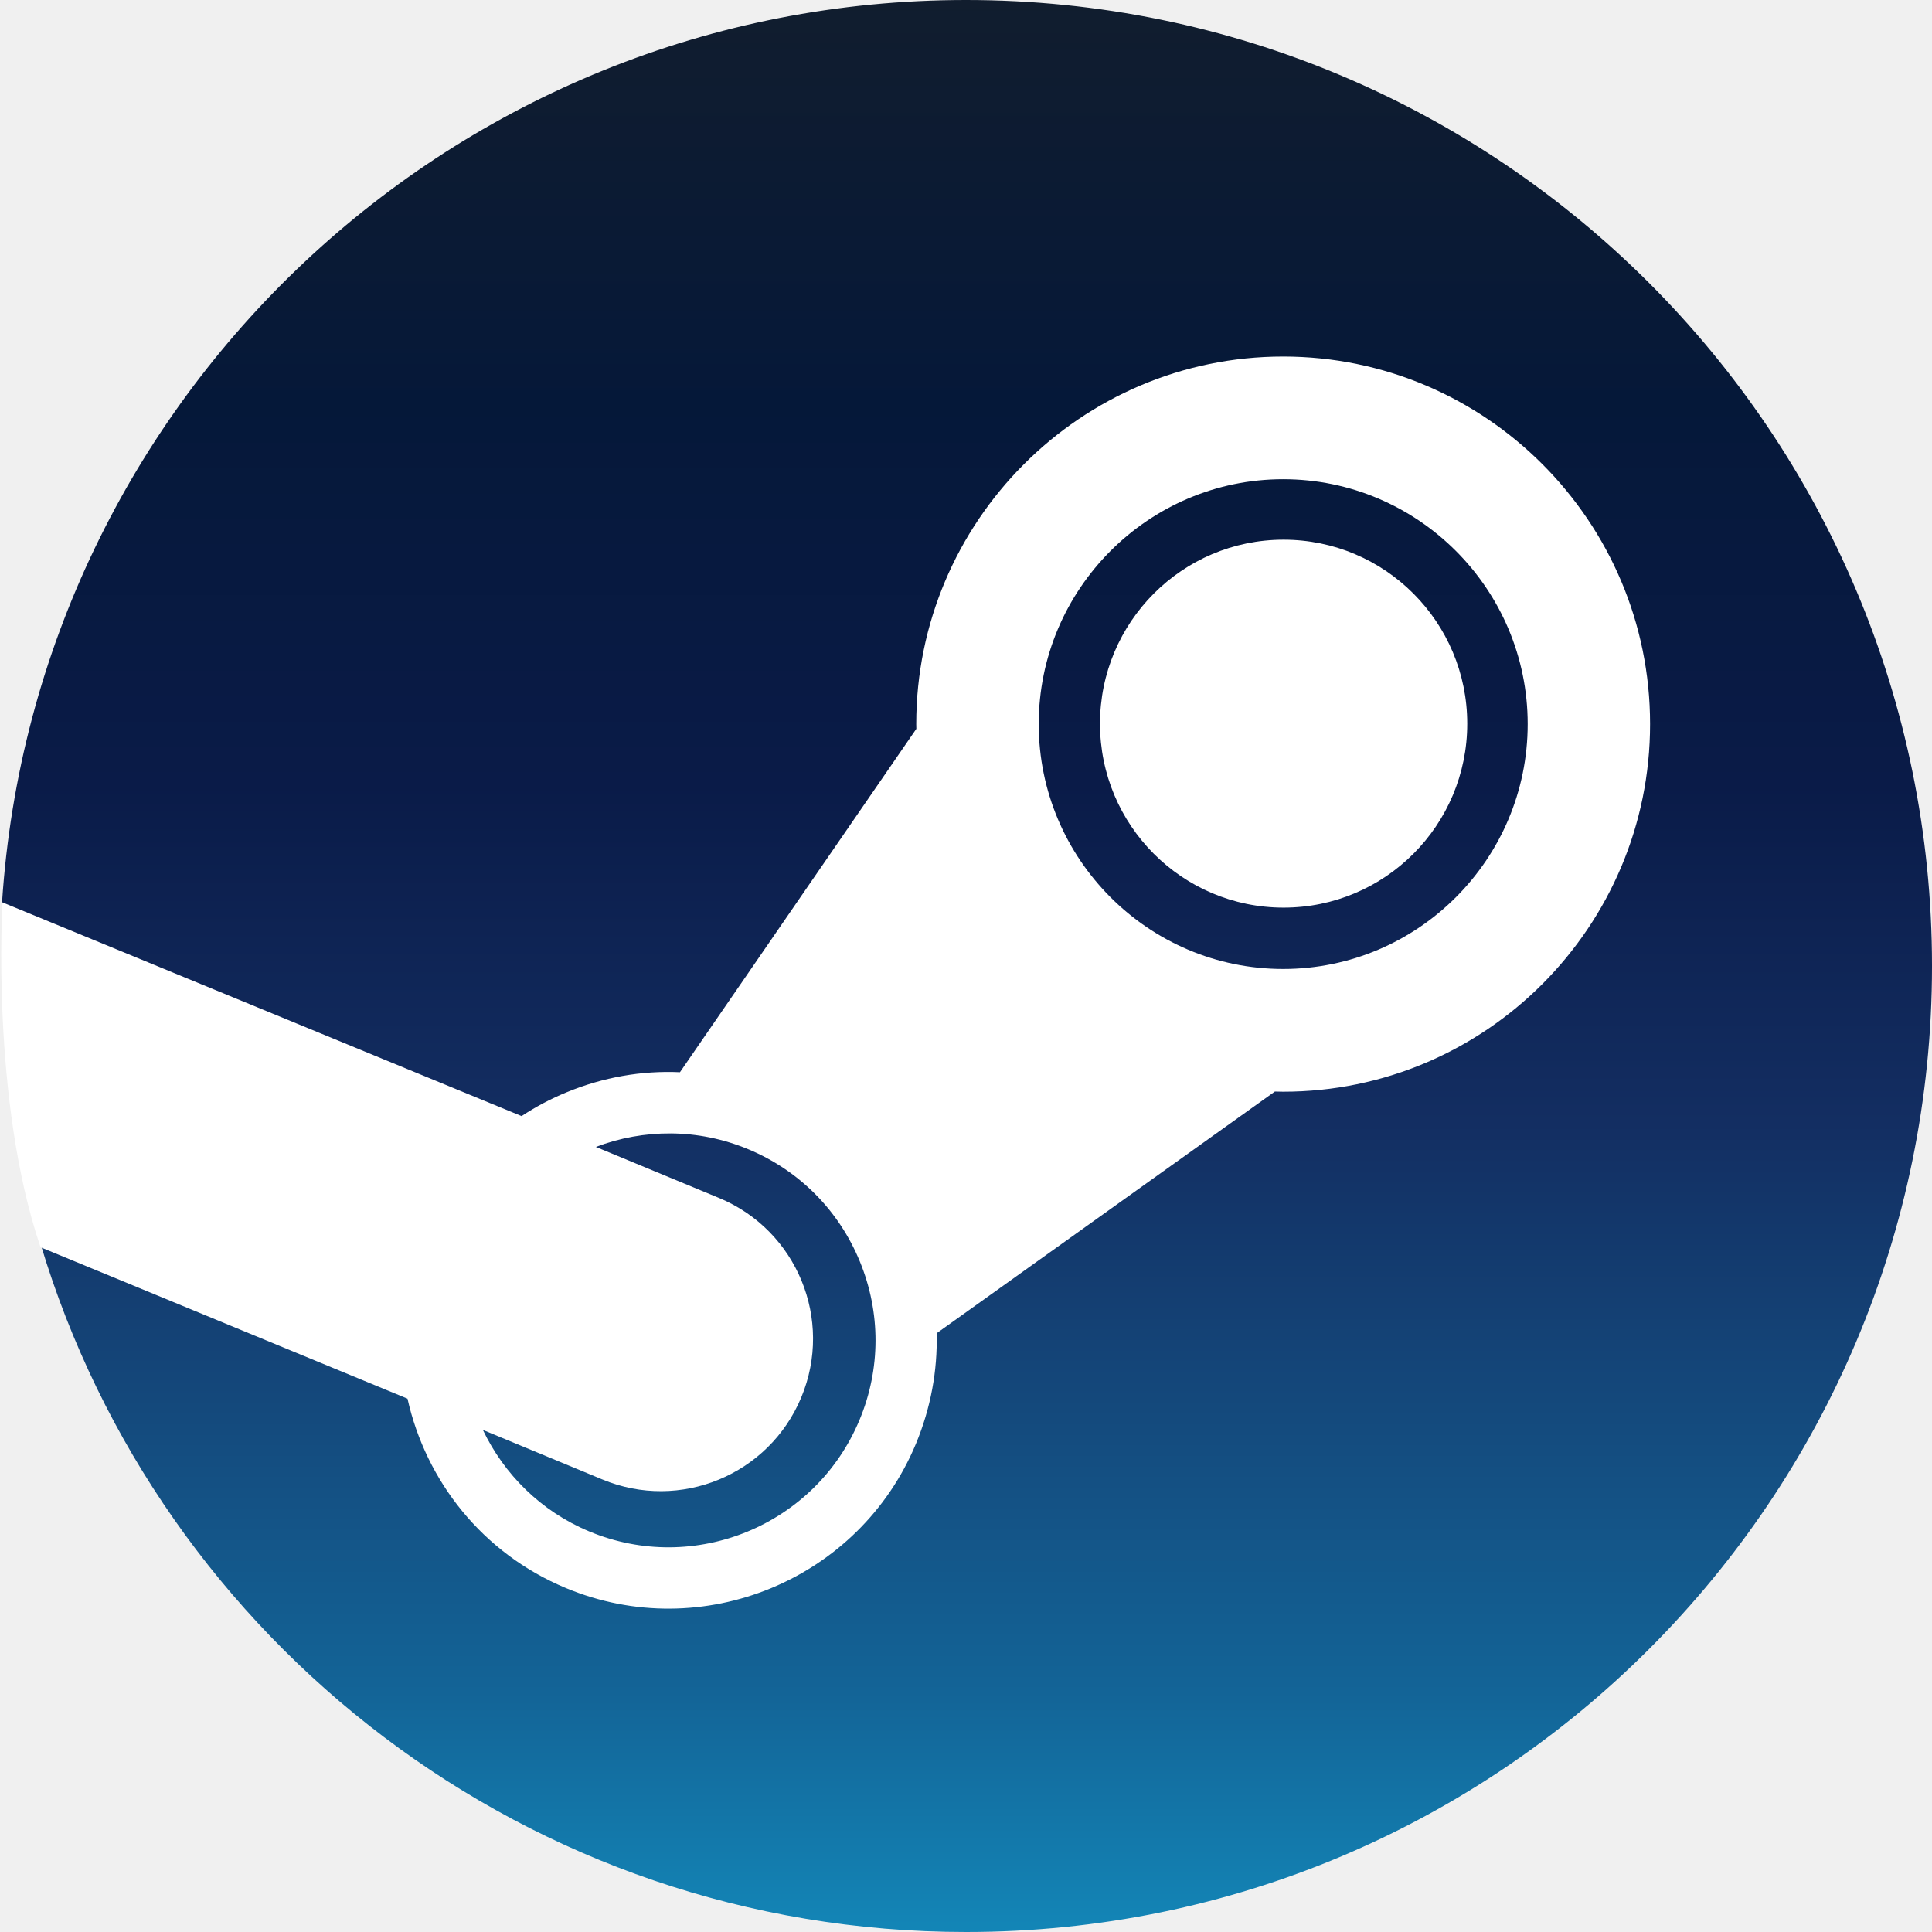
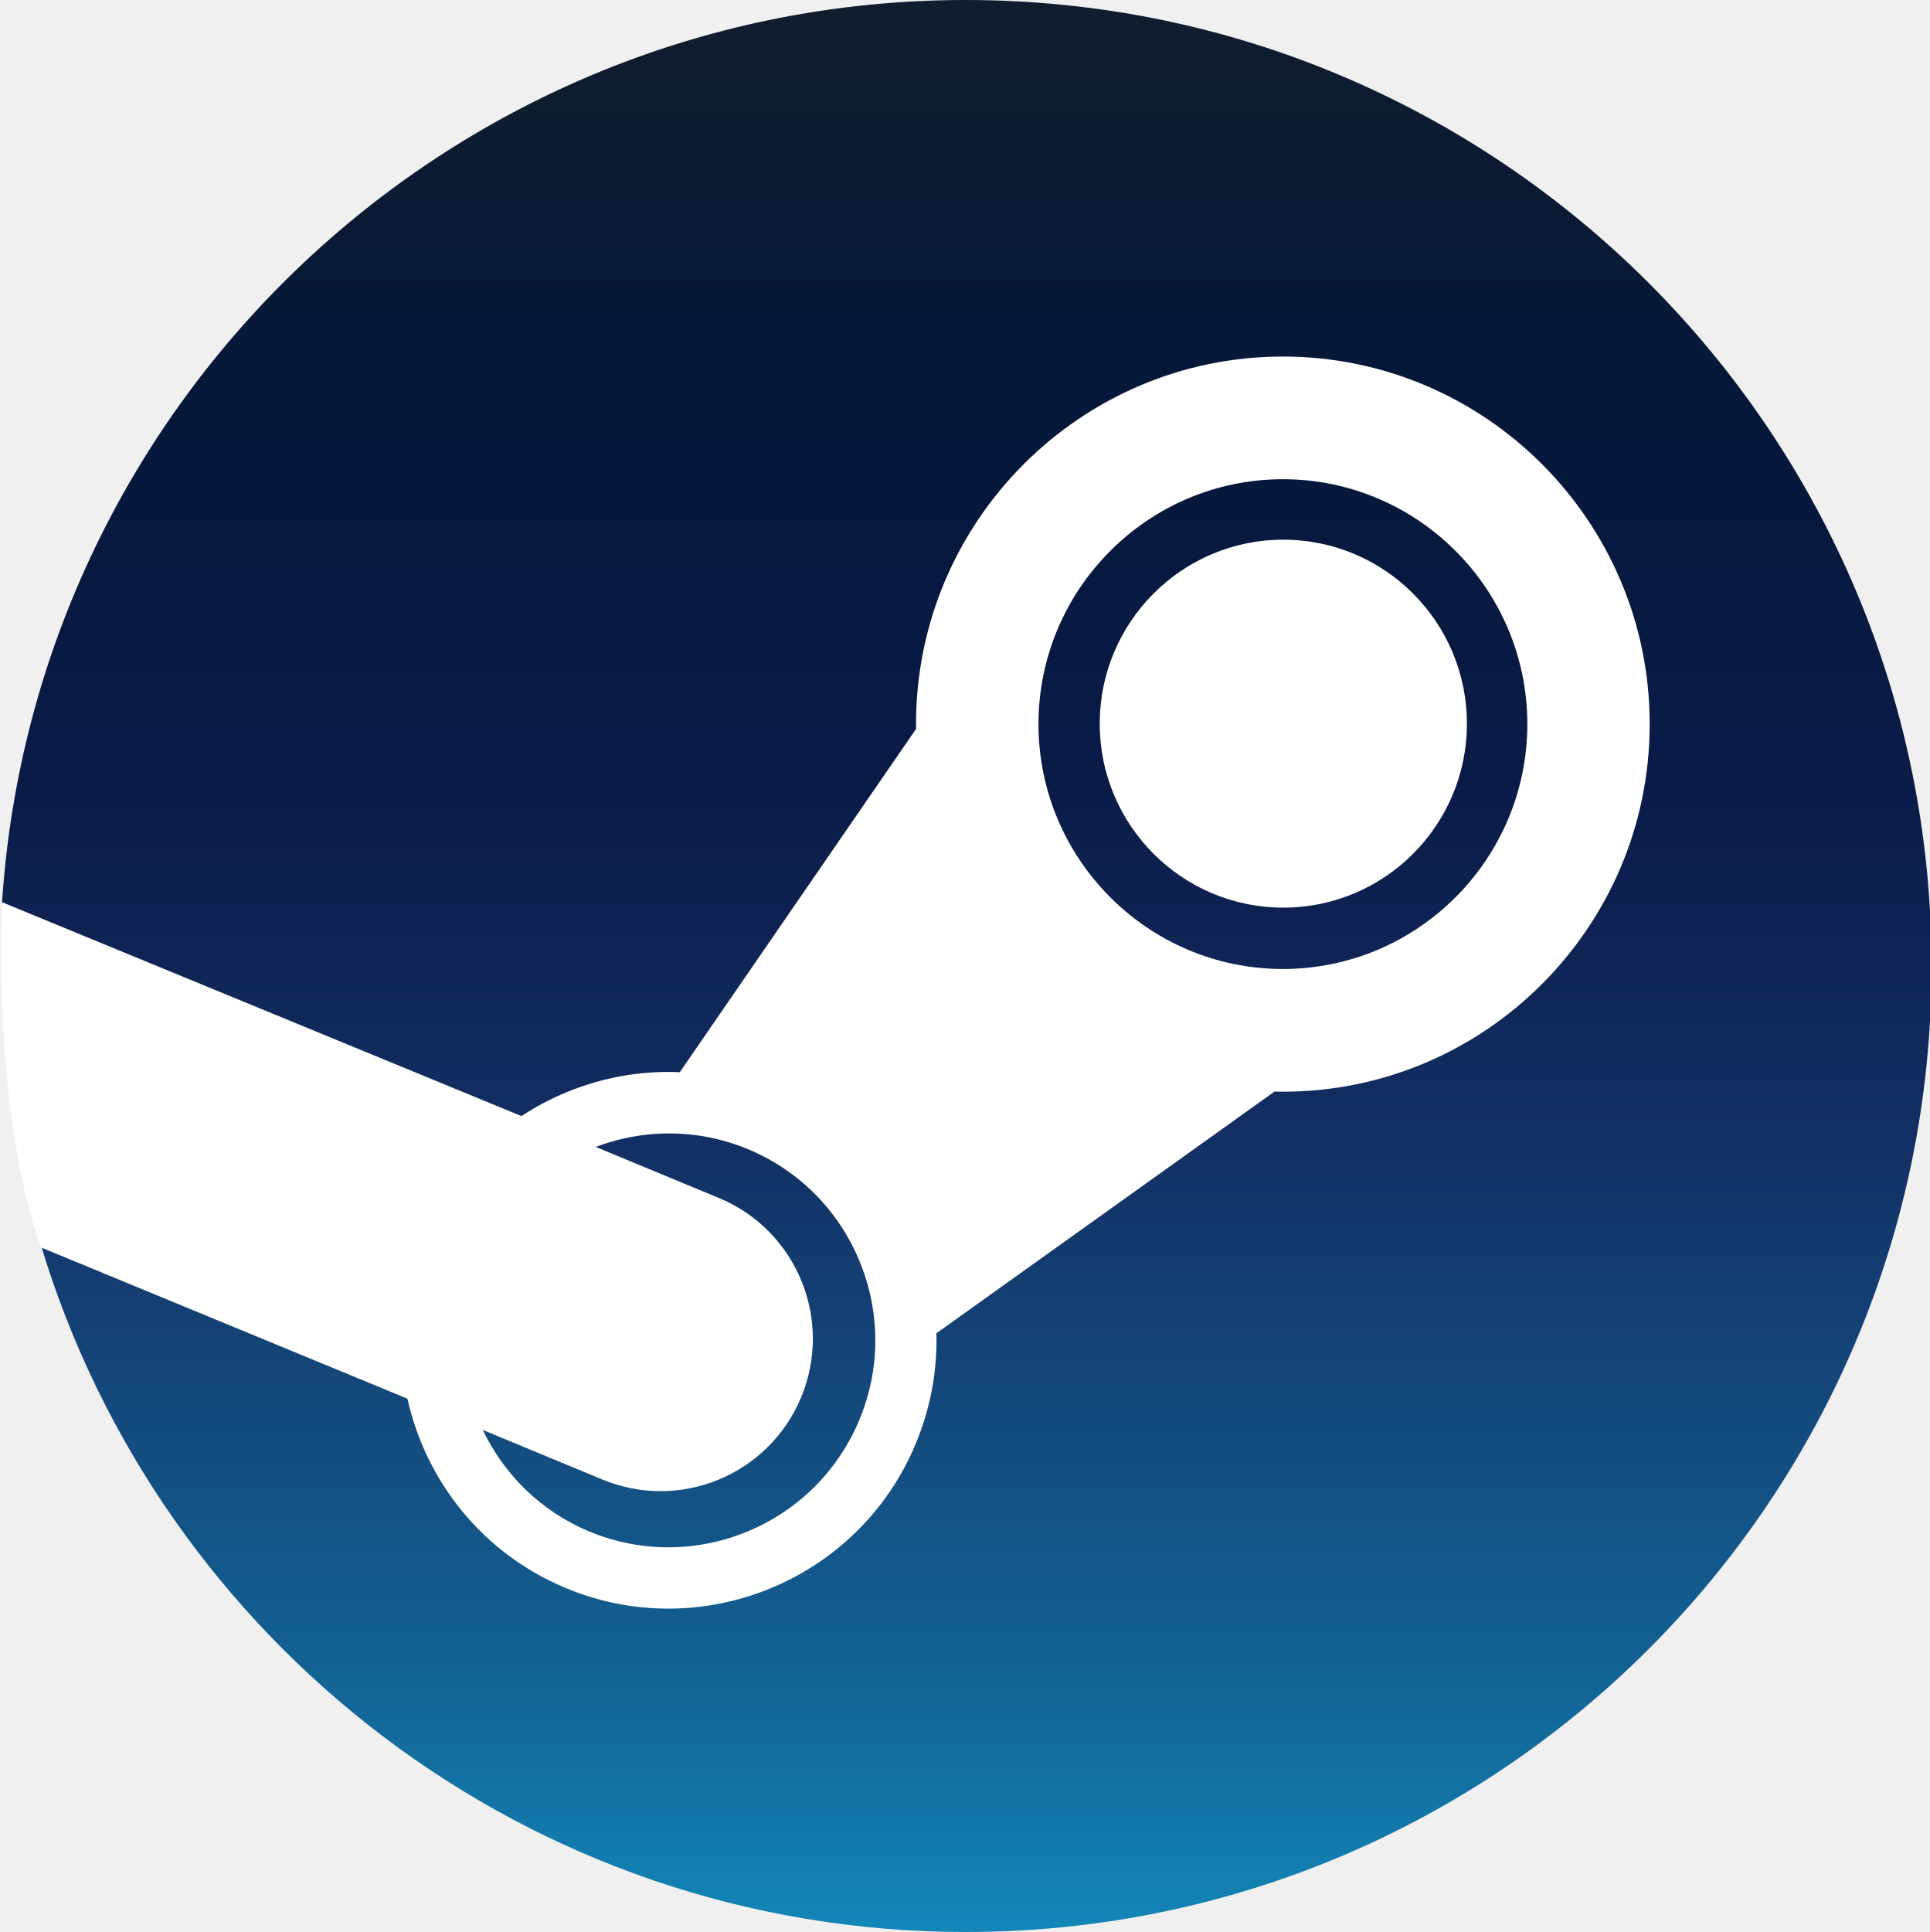
- <svg xmlns="http://www.w3.org/2000/svg" version="1.1" viewBox="0 0 233 233">
+ <svg xmlns="http://www.w3.org/2000/svg" version="1.1" viewbox="0 0 233 233">
  <defs>
    <linearGradient id="a" x2="50%" x1="50%" y2="100%">
      <stop stop-color="#111D2E" offset="0" />
      <stop stop-color="#051839" offset=".212" />
      <stop stop-color="#0A1B48" offset=".407" />
      <stop stop-color="#132E62" offset=".581" />
      <stop stop-color="#144B7E" offset=".738" />
      <stop stop-color="#136497" offset=".873" />
      <stop stop-color="#1387B8" offset="1" />
    </linearGradient>
  </defs>
  <path fill="url(#a)" d="m4.891 150.01c14.393 48.01 58.916 82.99 111.61 82.99 64.34 0 116.5-52.16 116.5-116.5 0-64.341-52.16-116.5-116.5-116.5-61.741 0-112.26 48.029-116.25 108.76 7.539 12.66 10.481 20.49 4.641 41.25z" />
  <path fill="#fff" d="m110.5 87.322c0 0.196 0 0.392 0.01 0.576l-28.508 41.412c-4.618-0.21-9.252 0.6-13.646 2.41-1.937 0.79-3.752 1.76-5.455 2.88l-62.599-25.77c0 0-1.448 23.83 4.588 41.59l44.254 18.26c2.222 9.93 9.034 18.64 19.084 22.83 16.443 6.87 35.402-0.96 42.242-17.41 1.78-4.3 2.61-8.81 2.49-13.31l40.79-29.15c0.33 0.01 0.67 0.02 1 0.02 24.41 0 44.25-19.9 44.25-44.338 0-24.44-19.84-44.322-44.25-44.322-24.4 0-44.25 19.882-44.25 44.322zm-6.84 83.918c-5.294 12.71-19.9 18.74-32.596 13.45-5.857-2.44-10.279-6.91-12.83-12.24l14.405 5.97c9.363 3.9 20.105-0.54 23.997-9.9 3.904-9.37-0.525-20.13-9.883-24.03l-14.891-6.17c5.746-2.18 12.278-2.26 18.381 0.28 6.153 2.56 10.927 7.38 13.457 13.54s2.52 12.96-0.04 19.1m51.09-54.38c-16.25 0-29.48-13.25-29.48-29.538 0-16.275 13.23-29.529 29.48-29.529 16.26 0 29.49 13.254 29.49 29.529 0 16.288-13.23 29.538-29.49 29.538m-22.09-29.583c0-12.253 9.92-22.191 22.14-22.191 12.23 0 22.15 9.938 22.15 22.191 0 12.254-9.92 22.183-22.15 22.183-12.22 0-22.14-9.929-22.14-22.183z" />
</svg>
